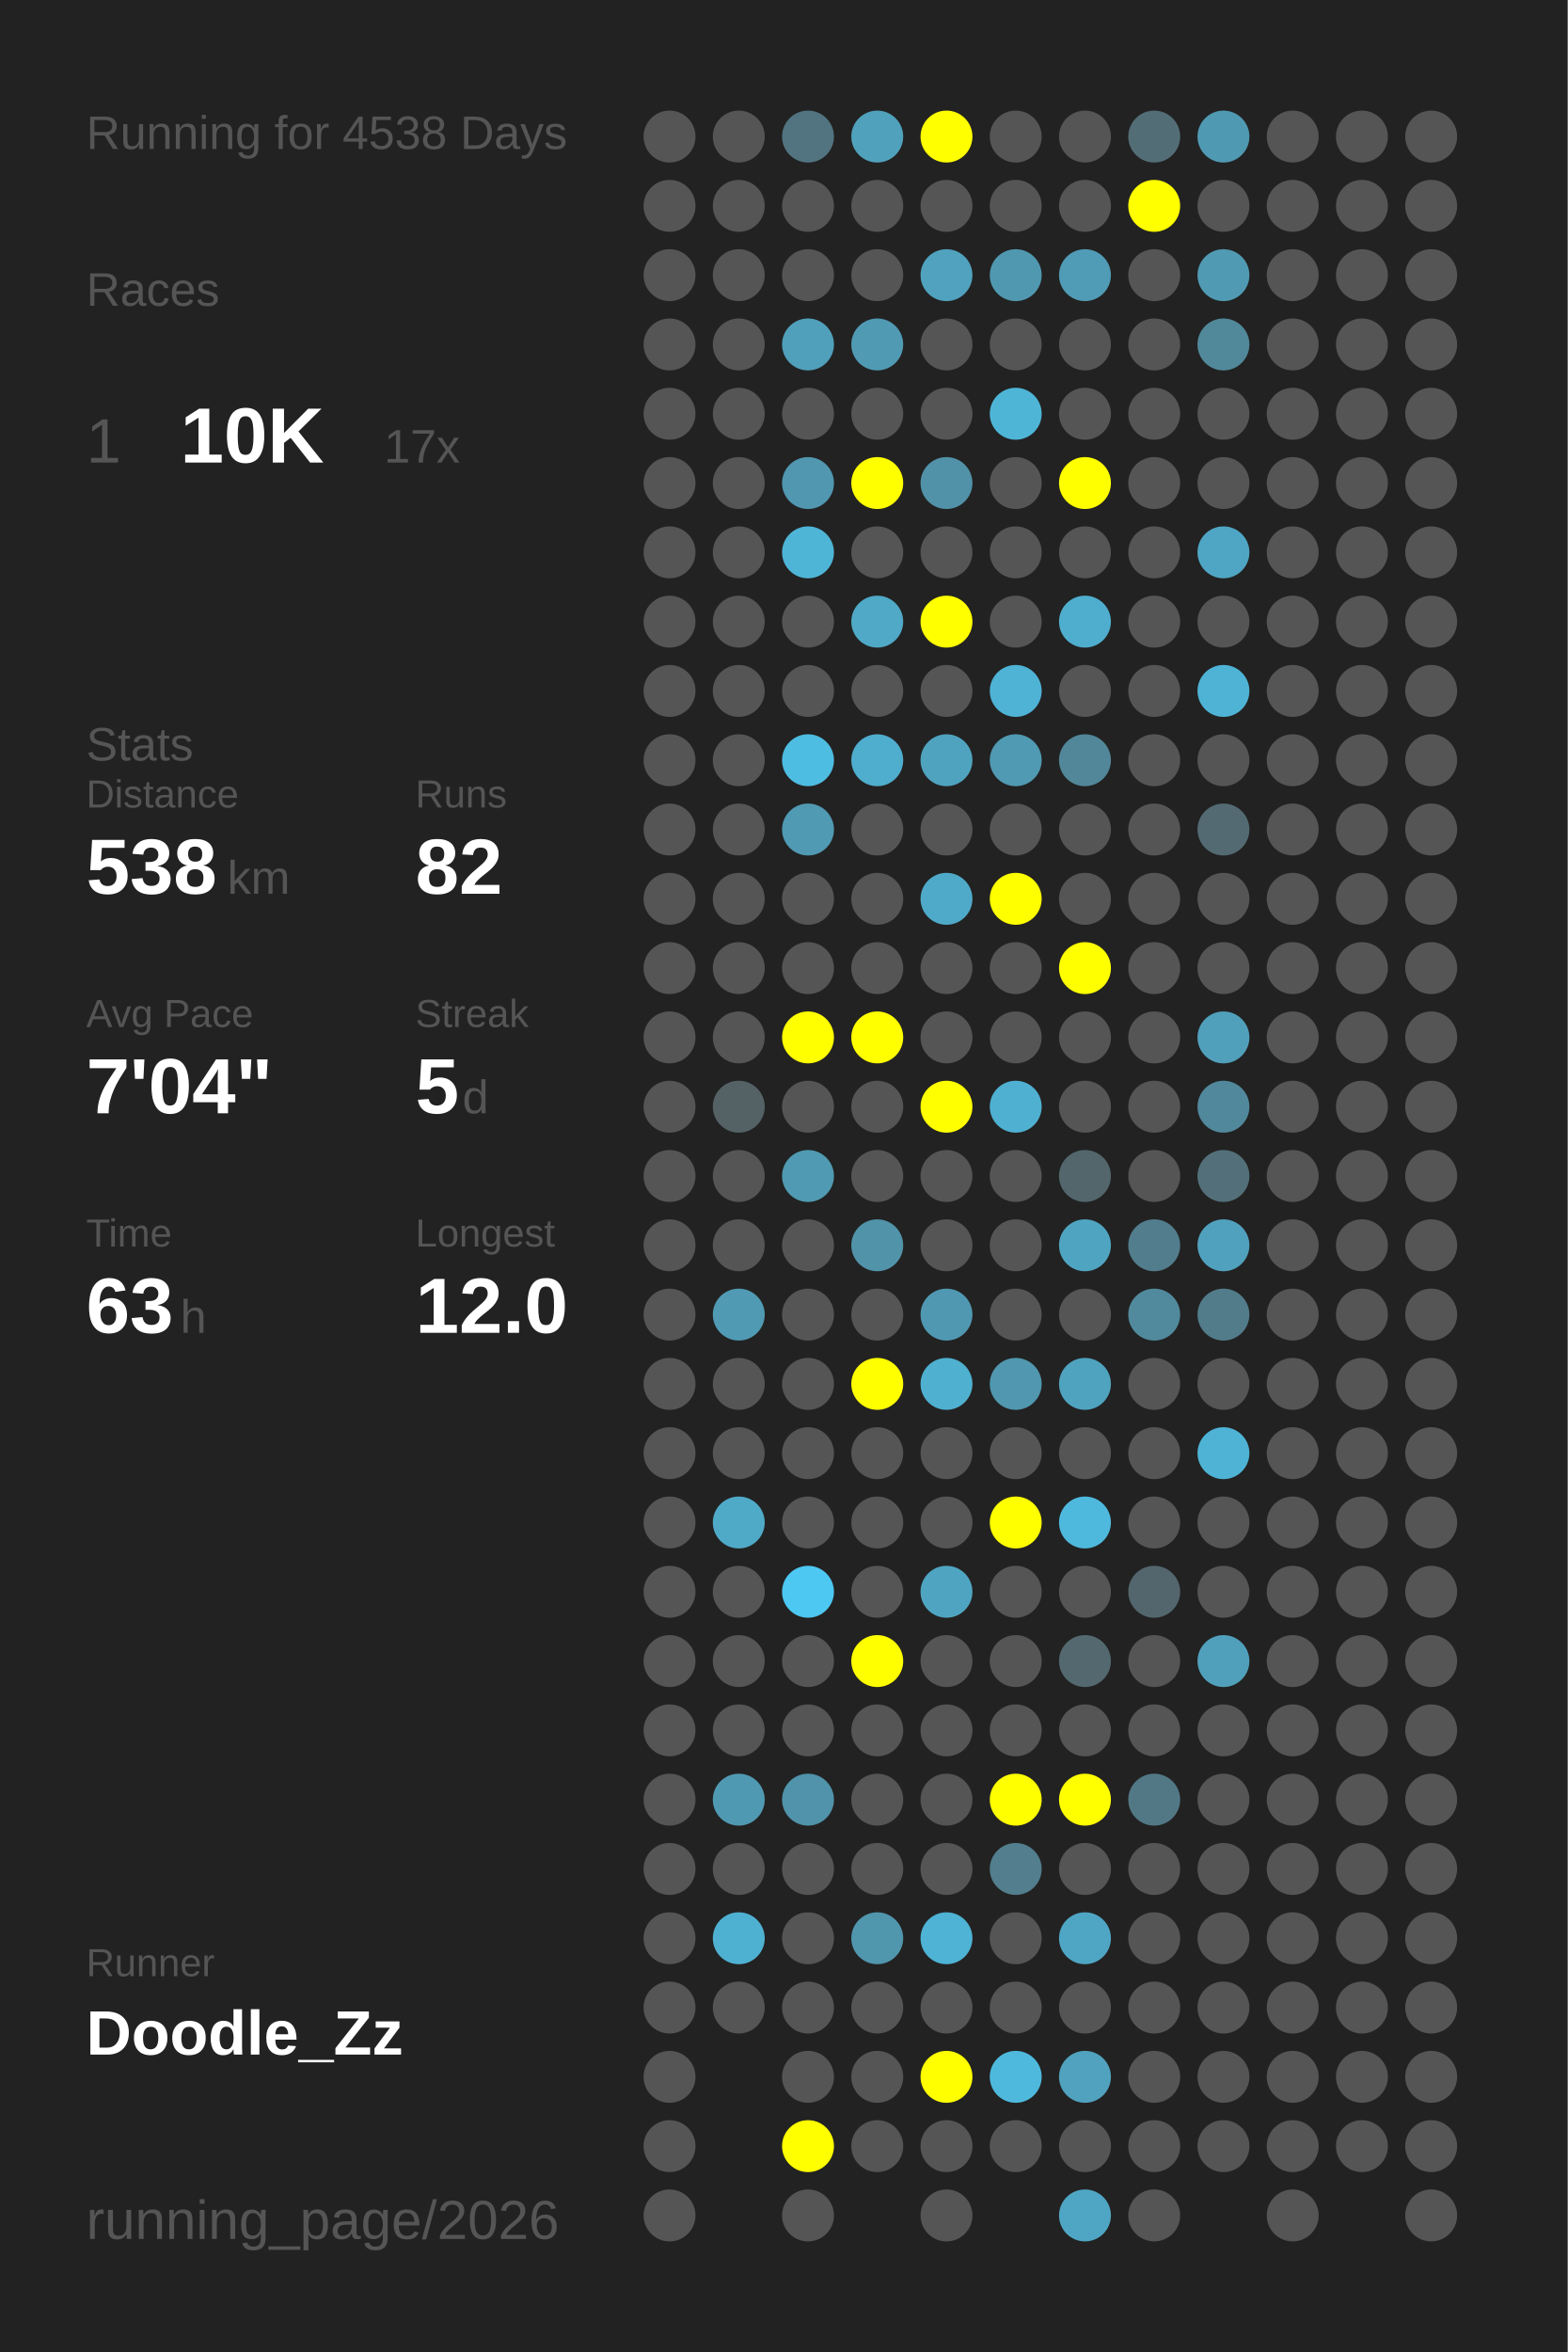
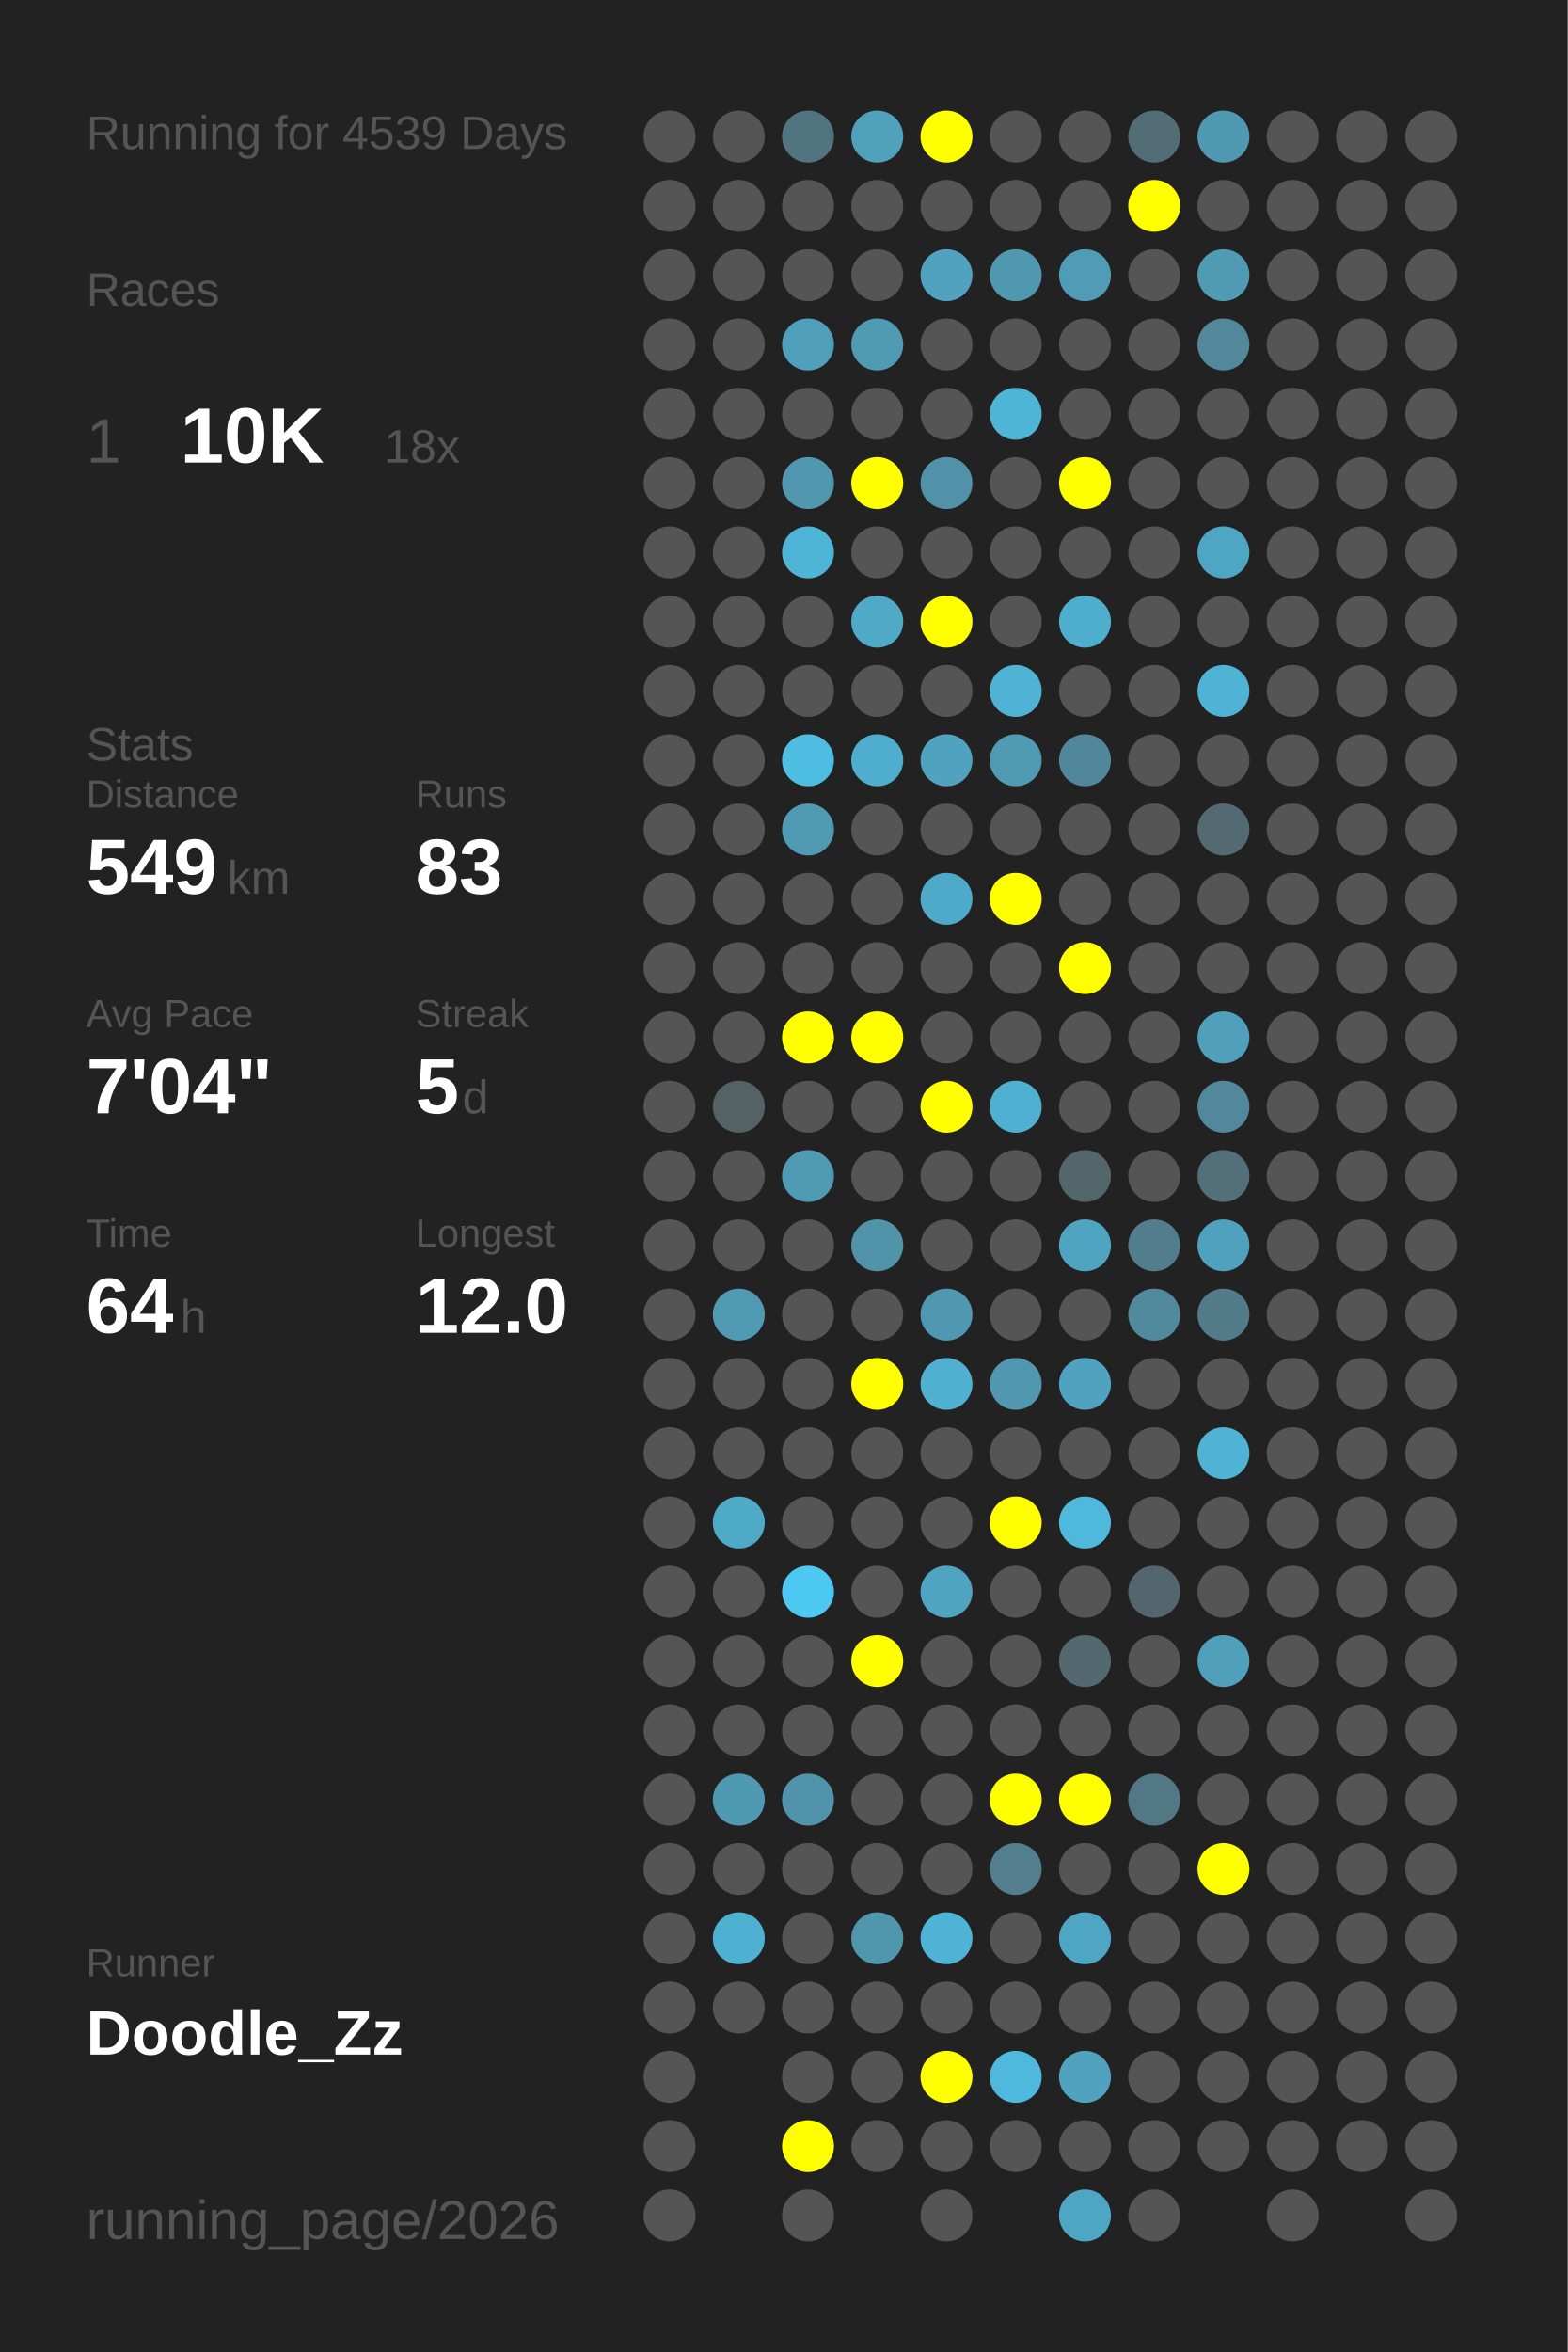
<svg xmlns="http://www.w3.org/2000/svg" baseProfile="full" height="300mm" version="1.1" viewBox="0,0,200,300" width="200mm">
  <defs />
  <rect fill="#222222" height="300" width="200" x="0" y="0" />
-   <text fill="#555555" style="font-size:6px; font-family:Arial;" x="11" y="19">Running for 4538 Days</text>
+   <text fill="#555555" style="font-size:6px; font-family:Arial;" x="11" y="19">Running for 4539 Days</text>
  <text fill="#555555" style="font-size:6px; font-family:Arial;" x="11" y="39">Races</text>
  <text fill="#555555" style="font-size:8px; font-family:Arial;" x="11" y="59">1</text>
  <text fill="#FFFFFF" style="font-size:10px; font-family:Arial; font-weight:bold;" x="23" y="59">10K</text>
-   <text fill="#555555" style="font-size:6px; font-family:Arial;" x="49" y="59">17x</text>
+   <text fill="#555555" style="font-size:6px; font-family:Arial;" x="49" y="59">18x</text>
  <text fill="#555555" style="font-size:6px; font-family:Arial;" x="11" y="97">Stats</text>
  <text fill="#555555" style="font-size:5px; font-family:Arial;" x="11" y="103">Distance</text>
-   <text fill="#FFFFFF" style="font-size:10px; font-family:Arial; font-weight:bold;" x="11" y="114">538</text>
+   <text fill="#FFFFFF" style="font-size:10px; font-family:Arial; font-weight:bold;" x="11" y="114">549</text>
  <text fill="#555555" style="font-size:6px; font-family:Arial;" x="29" y="114">km</text>
  <text fill="#555555" style="font-size:5px; font-family:Arial;" x="53" y="103">Runs</text>
-   <text fill="#FFFFFF" style="font-size:10px; font-family:Arial; font-weight:bold;" x="53" y="114">82</text>
+   <text fill="#FFFFFF" style="font-size:10px; font-family:Arial; font-weight:bold;" x="53" y="114">83</text>
  <text fill="#555555" style="font-size:5px; font-family:Arial;" x="11" y="131">Avg Pace</text>
  <text fill="#FFFFFF" style="font-size:10px; font-family:Arial; font-weight:bold;" x="11" y="142">7'04"</text>
  <text fill="#555555" style="font-size:5px; font-family:Arial;" x="53" y="131">Streak</text>
  <text fill="#FFFFFF" style="font-size:10px; font-family:Arial; font-weight:bold;" x="53" y="142">5</text>
  <text fill="#555555" style="font-size:6px; font-family:Arial;" x="59" y="142">d</text>
  <text fill="#555555" style="font-size:5px; font-family:Arial;" x="11" y="159">Time</text>
-   <text fill="#FFFFFF" style="font-size:10px; font-family:Arial; font-weight:bold;" x="11" y="170">63</text>
+   <text fill="#FFFFFF" style="font-size:10px; font-family:Arial; font-weight:bold;" x="11" y="170">64</text>
  <text fill="#555555" style="font-size:6px; font-family:Arial;" x="23" y="170">h</text>
  <text fill="#555555" style="font-size:5px; font-family:Arial;" x="53" y="159">Longest</text>
  <text fill="#FFFFFF" style="font-size:10px; font-family:Arial; font-weight:bold;" x="53" y="170">12.0</text>
  <text fill="#555555" style="font-size:5px; font-family:Arial;" x="11" y="252.065">Runner</text>
  <text fill="#FFFFFF" style="font-size:8px; font-family:Arial; font-weight:bold;" x="11" y="262.065">Doodle_Zz</text>
  <text fill="#555555" style="font-size:7px; font-family:Arial;" x="11" y="285.581">running_page/2026</text>
  <circle cx="85.417" cy="17.419" fill="#555555" r="3.312" />
  <circle cx="85.417" cy="26.258" fill="#555555" r="3.312" />
  <circle cx="85.417" cy="35.097" fill="#555555" r="3.312" />
  <circle cx="85.417" cy="43.935" fill="#555555" r="3.312" />
  <circle cx="85.417" cy="52.774" fill="#555555" r="3.312" />
  <circle cx="85.417" cy="61.613" fill="#555555" r="3.312" />
  <circle cx="85.417" cy="70.452" fill="#555555" r="3.312" />
  <circle cx="85.417" cy="79.29" fill="#555555" r="3.312" />
  <circle cx="85.417" cy="88.129" fill="#555555" r="3.312" />
  <circle cx="85.417" cy="96.968" fill="#555555" r="3.312" />
  <circle cx="85.417" cy="105.806" fill="#555555" r="3.312" />
  <circle cx="85.417" cy="114.645" fill="#555555" r="3.312" />
  <circle cx="85.417" cy="123.484" fill="#555555" r="3.312" />
  <circle cx="85.417" cy="132.323" fill="#555555" r="3.312" />
  <circle cx="85.417" cy="141.161" fill="#555555" r="3.312" />
  <circle cx="85.417" cy="150" fill="#555555" r="3.312" />
  <circle cx="85.417" cy="158.839" fill="#555555" r="3.312" />
  <circle cx="85.417" cy="167.677" fill="#555555" r="3.312" />
  <circle cx="85.417" cy="176.516" fill="#555555" r="3.312" />
  <circle cx="85.417" cy="185.355" fill="#555555" r="3.312" />
  <circle cx="85.417" cy="194.194" fill="#555555" r="3.312" />
  <circle cx="85.417" cy="203.032" fill="#555555" r="3.312" />
  <circle cx="85.417" cy="211.871" fill="#555555" r="3.312" />
  <circle cx="85.417" cy="220.71" fill="#555555" r="3.312" />
  <circle cx="85.417" cy="229.548" fill="#555555" r="3.312" />
  <circle cx="85.417" cy="238.387" fill="#555555" r="3.312" />
  <circle cx="85.417" cy="247.226" fill="#555555" r="3.312" />
  <circle cx="85.417" cy="256.065" fill="#555555" r="3.312" />
  <circle cx="85.417" cy="264.903" fill="#555555" r="3.312" />
  <circle cx="85.417" cy="273.742" fill="#555555" r="3.312" />
  <circle cx="85.417" cy="282.581" fill="#555555" r="3.312" />
  <circle cx="94.25" cy="17.419" fill="#555555" r="3.312" />
  <circle cx="94.25" cy="26.258" fill="#555555" r="3.312" />
  <circle cx="94.25" cy="35.097" fill="#555555" r="3.312" />
  <circle cx="94.25" cy="43.935" fill="#555555" r="3.312" />
  <circle cx="94.25" cy="52.774" fill="#555555" r="3.312" />
  <circle cx="94.25" cy="61.613" fill="#555555" r="3.312" />
  <circle cx="94.25" cy="70.452" fill="#555555" r="3.312" />
  <circle cx="94.25" cy="79.29" fill="#555555" r="3.312" />
  <circle cx="94.25" cy="88.129" fill="#555555" r="3.312" />
  <circle cx="94.25" cy="96.968" fill="#555555" r="3.312" />
  <circle cx="94.25" cy="105.806" fill="#555555" r="3.312" />
  <circle cx="94.25" cy="114.645" fill="#555555" r="3.312" />
  <circle cx="94.25" cy="123.484" fill="#555555" r="3.312" />
  <circle cx="94.25" cy="132.323" fill="#555555" r="3.312" />
  <circle cx="94.25" cy="141.161" fill="#546266" r="3.312" />
  <circle cx="94.25" cy="150" fill="#555555" r="3.312" />
  <circle cx="94.25" cy="158.839" fill="#555555" r="3.312" />
  <circle cx="94.25" cy="167.677" fill="#509ab3" r="3.312" />
  <circle cx="94.25" cy="176.516" fill="#555555" r="3.312" />
  <circle cx="94.25" cy="185.355" fill="#555555" r="3.312" />
  <circle cx="94.25" cy="194.194" fill="#4faac8" r="3.312" />
  <circle cx="94.25" cy="203.032" fill="#555555" r="3.312" />
  <circle cx="94.25" cy="211.871" fill="#555555" r="3.312" />
  <circle cx="94.25" cy="220.71" fill="#555555" r="3.312" />
  <circle cx="94.25" cy="229.548" fill="#5099b2" r="3.312" />
  <circle cx="94.25" cy="238.387" fill="#555555" r="3.312" />
  <circle cx="94.25" cy="247.226" fill="#4fb1d2" r="3.312" />
  <circle cx="94.25" cy="256.065" fill="#555555" r="3.312" />
  <circle cx="103.083" cy="17.419" fill="#527480" r="3.312" />
  <circle cx="103.083" cy="26.258" fill="#555555" r="3.312" />
  <circle cx="103.083" cy="35.097" fill="#555555" r="3.312" />
  <circle cx="103.083" cy="43.935" fill="#50a0bb" r="3.312" />
  <circle cx="103.083" cy="52.774" fill="#555555" r="3.312" />
  <circle cx="103.083" cy="61.613" fill="#5097af" r="3.312" />
  <circle cx="103.083" cy="70.452" fill="#4eb5d7" r="3.312" />
  <circle cx="103.083" cy="79.29" fill="#555555" r="3.312" />
  <circle cx="103.083" cy="88.129" fill="#555555" r="3.312" />
  <circle cx="103.083" cy="96.968" fill="#4ebde2" r="3.312" />
  <circle cx="103.083" cy="105.806" fill="#509ab3" r="3.312" />
  <circle cx="103.083" cy="114.645" fill="#555555" r="3.312" />
  <circle cx="103.083" cy="123.484" fill="#555555" r="3.312" />
  <circle cx="103.083" cy="132.323" fill="#FFFF00" r="3.312" />
  <circle cx="103.083" cy="141.161" fill="#555555" r="3.312" />
  <circle cx="103.083" cy="150" fill="#509ab3" r="3.312" />
  <circle cx="103.083" cy="158.839" fill="#555555" r="3.312" />
  <circle cx="103.083" cy="167.677" fill="#555555" r="3.312" />
  <circle cx="103.083" cy="176.516" fill="#555555" r="3.312" />
  <circle cx="103.083" cy="185.355" fill="#555555" r="3.312" />
  <circle cx="103.083" cy="194.194" fill="#555555" r="3.312" />
  <circle cx="103.083" cy="203.032" fill="#4dc8f2" r="3.312" />
  <circle cx="103.083" cy="211.871" fill="#555555" r="3.312" />
  <circle cx="103.083" cy="220.71" fill="#555555" r="3.312" />
  <circle cx="103.083" cy="229.548" fill="#5093aa" r="3.312" />
  <circle cx="103.083" cy="238.387" fill="#555555" r="3.312" />
  <circle cx="103.083" cy="247.226" fill="#555555" r="3.312" />
  <circle cx="103.083" cy="256.065" fill="#555555" r="3.312" />
  <circle cx="103.083" cy="264.903" fill="#555555" r="3.312" />
  <circle cx="103.083" cy="273.742" fill="#FFFF00" r="3.312" />
  <circle cx="103.083" cy="282.581" fill="#555555" r="3.312" />
  <circle cx="111.917" cy="17.419" fill="#50a1bc" r="3.312" />
  <circle cx="111.917" cy="26.258" fill="#555555" r="3.312" />
  <circle cx="111.917" cy="35.097" fill="#555555" r="3.312" />
  <circle cx="111.917" cy="43.935" fill="#509ab3" r="3.312" />
  <circle cx="111.917" cy="52.774" fill="#555555" r="3.312" />
  <circle cx="111.917" cy="61.613" fill="#FFFF00" r="3.312" />
  <circle cx="111.917" cy="70.452" fill="#555555" r="3.312" />
  <circle cx="111.917" cy="79.29" fill="#4fa9c7" r="3.312" />
  <circle cx="111.917" cy="88.129" fill="#555555" r="3.312" />
  <circle cx="111.917" cy="96.968" fill="#4fadcd" r="3.312" />
  <circle cx="111.917" cy="105.806" fill="#555555" r="3.312" />
  <circle cx="111.917" cy="114.645" fill="#555555" r="3.312" />
  <circle cx="111.917" cy="123.484" fill="#555555" r="3.312" />
  <circle cx="111.917" cy="132.323" fill="#FFFF00" r="3.312" />
  <circle cx="111.917" cy="141.161" fill="#555555" r="3.312" />
  <circle cx="111.917" cy="150" fill="#555555" r="3.312" />
  <circle cx="111.917" cy="158.839" fill="#5193a9" r="3.312" />
  <circle cx="111.917" cy="167.677" fill="#555555" r="3.312" />
  <circle cx="111.917" cy="176.516" fill="#FFFF00" r="3.312" />
  <circle cx="111.917" cy="185.355" fill="#555555" r="3.312" />
  <circle cx="111.917" cy="194.194" fill="#555555" r="3.312" />
  <circle cx="111.917" cy="203.032" fill="#555555" r="3.312" />
  <circle cx="111.917" cy="211.871" fill="#FFFF00" r="3.312" />
  <circle cx="111.917" cy="220.71" fill="#555555" r="3.312" />
  <circle cx="111.917" cy="229.548" fill="#555555" r="3.312" />
  <circle cx="111.917" cy="238.387" fill="#555555" r="3.312" />
  <circle cx="111.917" cy="247.226" fill="#5096ad" r="3.312" />
  <circle cx="111.917" cy="256.065" fill="#555555" r="3.312" />
  <circle cx="111.917" cy="264.903" fill="#555555" r="3.312" />
  <circle cx="111.917" cy="273.742" fill="#555555" r="3.312" />
  <circle cx="120.75" cy="17.419" fill="#FFFF00" r="3.312" />
  <circle cx="120.75" cy="26.258" fill="#555555" r="3.312" />
  <circle cx="120.75" cy="35.097" fill="#50a2be" r="3.312" />
  <circle cx="120.75" cy="43.935" fill="#555555" r="3.312" />
  <circle cx="120.75" cy="52.774" fill="#555555" r="3.312" />
  <circle cx="120.75" cy="61.613" fill="#5192a8" r="3.312" />
  <circle cx="120.75" cy="70.452" fill="#555555" r="3.312" />
  <circle cx="120.75" cy="79.29" fill="#FFFF00" r="3.312" />
  <circle cx="120.75" cy="88.129" fill="#555555" r="3.312" />
  <circle cx="120.75" cy="96.968" fill="#4fa3bf" r="3.312" />
  <circle cx="120.75" cy="105.806" fill="#555555" r="3.312" />
  <circle cx="120.75" cy="114.645" fill="#4faac9" r="3.312" />
  <circle cx="120.75" cy="123.484" fill="#555555" r="3.312" />
  <circle cx="120.75" cy="132.323" fill="#555555" r="3.312" />
  <circle cx="120.75" cy="141.161" fill="#FFFF00" r="3.312" />
  <circle cx="120.75" cy="150" fill="#555555" r="3.312" />
  <circle cx="120.75" cy="158.839" fill="#555555" r="3.312" />
  <circle cx="120.75" cy="167.677" fill="#5098b1" r="3.312" />
  <circle cx="120.75" cy="176.516" fill="#4fb0d0" r="3.312" />
  <circle cx="120.75" cy="185.355" fill="#555555" r="3.312" />
  <circle cx="120.75" cy="194.194" fill="#555555" r="3.312" />
  <circle cx="120.75" cy="203.032" fill="#4fa5c1" r="3.312" />
  <circle cx="120.75" cy="211.871" fill="#555555" r="3.312" />
  <circle cx="120.75" cy="220.71" fill="#555555" r="3.312" />
  <circle cx="120.75" cy="229.548" fill="#555555" r="3.312" />
  <circle cx="120.75" cy="238.387" fill="#555555" r="3.312" />
  <circle cx="120.75" cy="247.226" fill="#4eb3d4" r="3.312" />
  <circle cx="120.75" cy="256.065" fill="#555555" r="3.312" />
  <circle cx="120.75" cy="264.903" fill="#FFFF00" r="3.312" />
  <circle cx="120.75" cy="273.742" fill="#555555" r="3.312" />
  <circle cx="120.75" cy="282.581" fill="#555555" r="3.312" />
  <circle cx="129.583" cy="17.419" fill="#555555" r="3.312" />
  <circle cx="129.583" cy="26.258" fill="#555555" r="3.312" />
  <circle cx="129.583" cy="35.097" fill="#5098b0" r="3.312" />
  <circle cx="129.583" cy="43.935" fill="#555555" r="3.312" />
  <circle cx="129.583" cy="52.774" fill="#4eb5d7" r="3.312" />
  <circle cx="129.583" cy="61.613" fill="#555555" r="3.312" />
  <circle cx="129.583" cy="70.452" fill="#555555" r="3.312" />
  <circle cx="129.583" cy="79.29" fill="#555555" r="3.312" />
  <circle cx="129.583" cy="88.129" fill="#4eb3d5" r="3.312" />
  <circle cx="129.583" cy="96.968" fill="#509ab3" r="3.312" />
  <circle cx="129.583" cy="105.806" fill="#555555" r="3.312" />
  <circle cx="129.583" cy="114.645" fill="#FFFF00" r="3.312" />
  <circle cx="129.583" cy="123.484" fill="#555555" r="3.312" />
  <circle cx="129.583" cy="132.323" fill="#555555" r="3.312" />
  <circle cx="129.583" cy="141.161" fill="#4fb0d1" r="3.312" />
  <circle cx="129.583" cy="150" fill="#555555" r="3.312" />
  <circle cx="129.583" cy="158.839" fill="#555555" r="3.312" />
  <circle cx="129.583" cy="167.677" fill="#555555" r="3.312" />
  <circle cx="129.583" cy="176.516" fill="#5097af" r="3.312" />
  <circle cx="129.583" cy="185.355" fill="#555555" r="3.312" />
  <circle cx="129.583" cy="194.194" fill="#FFFF00" r="3.312" />
  <circle cx="129.583" cy="203.032" fill="#555555" r="3.312" />
  <circle cx="129.583" cy="211.871" fill="#555555" r="3.312" />
  <circle cx="129.583" cy="220.71" fill="#555555" r="3.312" />
  <circle cx="129.583" cy="229.548" fill="#FFFF00" r="3.312" />
  <circle cx="129.583" cy="238.387" fill="#527e8d" r="3.312" />
  <circle cx="129.583" cy="247.226" fill="#555555" r="3.312" />
  <circle cx="129.583" cy="256.065" fill="#555555" r="3.312" />
  <circle cx="129.583" cy="264.903" fill="#4eb9dd" r="3.312" />
  <circle cx="129.583" cy="273.742" fill="#555555" r="3.312" />
  <circle cx="138.417" cy="17.419" fill="#555555" r="3.312" />
  <circle cx="138.417" cy="26.258" fill="#555555" r="3.312" />
  <circle cx="138.417" cy="35.097" fill="#509bb5" r="3.312" />
  <circle cx="138.417" cy="43.935" fill="#555555" r="3.312" />
  <circle cx="138.417" cy="52.774" fill="#555555" r="3.312" />
  <circle cx="138.417" cy="61.613" fill="#FFFF00" r="3.312" />
  <circle cx="138.417" cy="70.452" fill="#555555" r="3.312" />
  <circle cx="138.417" cy="79.29" fill="#4faece" r="3.312" />
  <circle cx="138.417" cy="88.129" fill="#555555" r="3.312" />
  <circle cx="138.417" cy="96.968" fill="#518799" r="3.312" />
  <circle cx="138.417" cy="105.806" fill="#555555" r="3.312" />
  <circle cx="138.417" cy="114.645" fill="#555555" r="3.312" />
  <circle cx="138.417" cy="123.484" fill="#FFFF00" r="3.312" />
  <circle cx="138.417" cy="132.323" fill="#555555" r="3.312" />
  <circle cx="138.417" cy="141.161" fill="#555555" r="3.312" />
  <circle cx="138.417" cy="150" fill="#53666c" r="3.312" />
  <circle cx="138.417" cy="158.839" fill="#4fa5c1" r="3.312" />
  <circle cx="138.417" cy="167.677" fill="#555555" r="3.312" />
  <circle cx="138.417" cy="176.516" fill="#4fa3bf" r="3.312" />
  <circle cx="138.417" cy="185.355" fill="#555555" r="3.312" />
  <circle cx="138.417" cy="194.194" fill="#4eb9dd" r="3.312" />
  <circle cx="138.417" cy="203.032" fill="#555555" r="3.312" />
  <circle cx="138.417" cy="211.871" fill="#53686f" r="3.312" />
  <circle cx="138.417" cy="220.71" fill="#555555" r="3.312" />
  <circle cx="138.417" cy="229.548" fill="#FFFF00" r="3.312" />
  <circle cx="138.417" cy="238.387" fill="#555555" r="3.312" />
  <circle cx="138.417" cy="247.226" fill="#4fa6c4" r="3.312" />
  <circle cx="138.417" cy="256.065" fill="#555555" r="3.312" />
  <circle cx="138.417" cy="264.903" fill="#50a2be" r="3.312" />
  <circle cx="138.417" cy="273.742" fill="#555555" r="3.312" />
  <circle cx="138.417" cy="282.581" fill="#4fa6c4" r="3.312" />
  <circle cx="147.25" cy="17.419" fill="#536d76" r="3.312" />
  <circle cx="147.25" cy="26.258" fill="#FFFF00" r="3.312" />
  <circle cx="147.25" cy="35.097" fill="#555555" r="3.312" />
  <circle cx="147.25" cy="43.935" fill="#555555" r="3.312" />
  <circle cx="147.25" cy="52.774" fill="#555555" r="3.312" />
  <circle cx="147.25" cy="61.613" fill="#555555" r="3.312" />
  <circle cx="147.25" cy="70.452" fill="#555555" r="3.312" />
  <circle cx="147.25" cy="79.29" fill="#555555" r="3.312" />
  <circle cx="147.25" cy="88.129" fill="#555555" r="3.312" />
  <circle cx="147.25" cy="96.968" fill="#555555" r="3.312" />
  <circle cx="147.25" cy="105.806" fill="#555555" r="3.312" />
  <circle cx="147.25" cy="114.645" fill="#555555" r="3.312" />
  <circle cx="147.25" cy="123.484" fill="#555555" r="3.312" />
  <circle cx="147.25" cy="132.323" fill="#555555" r="3.312" />
  <circle cx="147.25" cy="141.161" fill="#555555" r="3.312" />
  <circle cx="147.25" cy="150" fill="#555555" r="3.312" />
  <circle cx="147.25" cy="158.839" fill="#527d8c" r="3.312" />
  <circle cx="147.25" cy="167.677" fill="#518a9d" r="3.312" />
  <circle cx="147.25" cy="176.516" fill="#555555" r="3.312" />
  <circle cx="147.25" cy="185.355" fill="#555555" r="3.312" />
  <circle cx="147.25" cy="194.194" fill="#555555" r="3.312" />
  <circle cx="147.25" cy="203.032" fill="#53666d" r="3.312" />
  <circle cx="147.25" cy="211.871" fill="#555555" r="3.312" />
  <circle cx="147.25" cy="220.71" fill="#555555" r="3.312" />
  <circle cx="147.25" cy="229.548" fill="#527885" r="3.312" />
  <circle cx="147.25" cy="238.387" fill="#555555" r="3.312" />
  <circle cx="147.25" cy="247.226" fill="#555555" r="3.312" />
  <circle cx="147.25" cy="256.065" fill="#555555" r="3.312" />
  <circle cx="147.25" cy="264.903" fill="#555555" r="3.312" />
  <circle cx="147.25" cy="273.742" fill="#555555" r="3.312" />
  <circle cx="147.25" cy="282.581" fill="#555555" r="3.312" />
  <circle cx="156.083" cy="17.419" fill="#5099b2" r="3.312" />
  <circle cx="156.083" cy="26.258" fill="#555555" r="3.312" />
  <circle cx="156.083" cy="35.097" fill="#509ab3" r="3.312" />
  <circle cx="156.083" cy="43.935" fill="#51899b" r="3.312" />
  <circle cx="156.083" cy="52.774" fill="#555555" r="3.312" />
  <circle cx="156.083" cy="61.613" fill="#555555" r="3.312" />
  <circle cx="156.083" cy="70.452" fill="#4fa6c4" r="3.312" />
  <circle cx="156.083" cy="79.29" fill="#555555" r="3.312" />
  <circle cx="156.083" cy="88.129" fill="#4eb3d5" r="3.312" />
  <circle cx="156.083" cy="96.968" fill="#555555" r="3.312" />
  <circle cx="156.083" cy="105.806" fill="#536a72" r="3.312" />
  <circle cx="156.083" cy="114.645" fill="#555555" r="3.312" />
  <circle cx="156.083" cy="123.484" fill="#555555" r="3.312" />
  <circle cx="156.083" cy="132.323" fill="#50a0bb" r="3.312" />
  <circle cx="156.083" cy="141.161" fill="#51889b" r="3.312" />
  <circle cx="156.083" cy="150" fill="#53707a" r="3.312" />
  <circle cx="156.083" cy="158.839" fill="#50a1bd" r="3.312" />
  <circle cx="156.083" cy="167.677" fill="#527c8a" r="3.312" />
  <circle cx="156.083" cy="176.516" fill="#555555" r="3.312" />
  <circle cx="156.083" cy="185.355" fill="#4eb3d5" r="3.312" />
  <circle cx="156.083" cy="194.194" fill="#555555" r="3.312" />
  <circle cx="156.083" cy="203.032" fill="#555555" r="3.312" />
  <circle cx="156.083" cy="211.871" fill="#50a0bc" r="3.312" />
  <circle cx="156.083" cy="220.71" fill="#555555" r="3.312" />
  <circle cx="156.083" cy="229.548" fill="#555555" r="3.312" />
-   <circle cx="156.083" cy="238.387" fill="#555555" r="3.312" />
+   <circle cx="156.083" cy="238.387" fill="#FFFF00" r="3.312" />
  <circle cx="156.083" cy="247.226" fill="#555555" r="3.312" />
  <circle cx="156.083" cy="256.065" fill="#555555" r="3.312" />
  <circle cx="156.083" cy="264.903" fill="#555555" r="3.312" />
  <circle cx="156.083" cy="273.742" fill="#555555" r="3.312" />
  <circle cx="164.917" cy="17.419" fill="#555555" r="3.312" />
  <circle cx="164.917" cy="26.258" fill="#555555" r="3.312" />
  <circle cx="164.917" cy="35.097" fill="#555555" r="3.312" />
  <circle cx="164.917" cy="43.935" fill="#555555" r="3.312" />
  <circle cx="164.917" cy="52.774" fill="#555555" r="3.312" />
  <circle cx="164.917" cy="61.613" fill="#555555" r="3.312" />
  <circle cx="164.917" cy="70.452" fill="#555555" r="3.312" />
  <circle cx="164.917" cy="79.29" fill="#555555" r="3.312" />
  <circle cx="164.917" cy="88.129" fill="#555555" r="3.312" />
  <circle cx="164.917" cy="96.968" fill="#555555" r="3.312" />
  <circle cx="164.917" cy="105.806" fill="#555555" r="3.312" />
  <circle cx="164.917" cy="114.645" fill="#555555" r="3.312" />
  <circle cx="164.917" cy="123.484" fill="#555555" r="3.312" />
  <circle cx="164.917" cy="132.323" fill="#555555" r="3.312" />
  <circle cx="164.917" cy="141.161" fill="#555555" r="3.312" />
  <circle cx="164.917" cy="150" fill="#555555" r="3.312" />
  <circle cx="164.917" cy="158.839" fill="#555555" r="3.312" />
  <circle cx="164.917" cy="167.677" fill="#555555" r="3.312" />
  <circle cx="164.917" cy="176.516" fill="#555555" r="3.312" />
  <circle cx="164.917" cy="185.355" fill="#555555" r="3.312" />
  <circle cx="164.917" cy="194.194" fill="#555555" r="3.312" />
  <circle cx="164.917" cy="203.032" fill="#555555" r="3.312" />
  <circle cx="164.917" cy="211.871" fill="#555555" r="3.312" />
  <circle cx="164.917" cy="220.71" fill="#555555" r="3.312" />
  <circle cx="164.917" cy="229.548" fill="#555555" r="3.312" />
  <circle cx="164.917" cy="238.387" fill="#555555" r="3.312" />
  <circle cx="164.917" cy="247.226" fill="#555555" r="3.312" />
  <circle cx="164.917" cy="256.065" fill="#555555" r="3.312" />
  <circle cx="164.917" cy="264.903" fill="#555555" r="3.312" />
  <circle cx="164.917" cy="273.742" fill="#555555" r="3.312" />
  <circle cx="164.917" cy="282.581" fill="#555555" r="3.312" />
  <circle cx="173.75" cy="17.419" fill="#555555" r="3.312" />
  <circle cx="173.75" cy="26.258" fill="#555555" r="3.312" />
  <circle cx="173.75" cy="35.097" fill="#555555" r="3.312" />
  <circle cx="173.75" cy="43.935" fill="#555555" r="3.312" />
  <circle cx="173.75" cy="52.774" fill="#555555" r="3.312" />
  <circle cx="173.75" cy="61.613" fill="#555555" r="3.312" />
  <circle cx="173.75" cy="70.452" fill="#555555" r="3.312" />
  <circle cx="173.75" cy="79.29" fill="#555555" r="3.312" />
  <circle cx="173.75" cy="88.129" fill="#555555" r="3.312" />
  <circle cx="173.75" cy="96.968" fill="#555555" r="3.312" />
  <circle cx="173.75" cy="105.806" fill="#555555" r="3.312" />
  <circle cx="173.75" cy="114.645" fill="#555555" r="3.312" />
  <circle cx="173.75" cy="123.484" fill="#555555" r="3.312" />
  <circle cx="173.75" cy="132.323" fill="#555555" r="3.312" />
  <circle cx="173.75" cy="141.161" fill="#555555" r="3.312" />
  <circle cx="173.75" cy="150" fill="#555555" r="3.312" />
  <circle cx="173.75" cy="158.839" fill="#555555" r="3.312" />
  <circle cx="173.75" cy="167.677" fill="#555555" r="3.312" />
  <circle cx="173.75" cy="176.516" fill="#555555" r="3.312" />
  <circle cx="173.75" cy="185.355" fill="#555555" r="3.312" />
  <circle cx="173.75" cy="194.194" fill="#555555" r="3.312" />
  <circle cx="173.75" cy="203.032" fill="#555555" r="3.312" />
  <circle cx="173.75" cy="211.871" fill="#555555" r="3.312" />
  <circle cx="173.75" cy="220.71" fill="#555555" r="3.312" />
  <circle cx="173.75" cy="229.548" fill="#555555" r="3.312" />
  <circle cx="173.75" cy="238.387" fill="#555555" r="3.312" />
  <circle cx="173.75" cy="247.226" fill="#555555" r="3.312" />
  <circle cx="173.75" cy="256.065" fill="#555555" r="3.312" />
  <circle cx="173.75" cy="264.903" fill="#555555" r="3.312" />
  <circle cx="173.75" cy="273.742" fill="#555555" r="3.312" />
  <circle cx="182.583" cy="17.419" fill="#555555" r="3.312" />
  <circle cx="182.583" cy="26.258" fill="#555555" r="3.312" />
  <circle cx="182.583" cy="35.097" fill="#555555" r="3.312" />
  <circle cx="182.583" cy="43.935" fill="#555555" r="3.312" />
  <circle cx="182.583" cy="52.774" fill="#555555" r="3.312" />
  <circle cx="182.583" cy="61.613" fill="#555555" r="3.312" />
  <circle cx="182.583" cy="70.452" fill="#555555" r="3.312" />
  <circle cx="182.583" cy="79.29" fill="#555555" r="3.312" />
  <circle cx="182.583" cy="88.129" fill="#555555" r="3.312" />
  <circle cx="182.583" cy="96.968" fill="#555555" r="3.312" />
  <circle cx="182.583" cy="105.806" fill="#555555" r="3.312" />
  <circle cx="182.583" cy="114.645" fill="#555555" r="3.312" />
  <circle cx="182.583" cy="123.484" fill="#555555" r="3.312" />
  <circle cx="182.583" cy="132.323" fill="#555555" r="3.312" />
  <circle cx="182.583" cy="141.161" fill="#555555" r="3.312" />
  <circle cx="182.583" cy="150" fill="#555555" r="3.312" />
  <circle cx="182.583" cy="158.839" fill="#555555" r="3.312" />
  <circle cx="182.583" cy="167.677" fill="#555555" r="3.312" />
  <circle cx="182.583" cy="176.516" fill="#555555" r="3.312" />
  <circle cx="182.583" cy="185.355" fill="#555555" r="3.312" />
  <circle cx="182.583" cy="194.194" fill="#555555" r="3.312" />
  <circle cx="182.583" cy="203.032" fill="#555555" r="3.312" />
  <circle cx="182.583" cy="211.871" fill="#555555" r="3.312" />
  <circle cx="182.583" cy="220.71" fill="#555555" r="3.312" />
  <circle cx="182.583" cy="229.548" fill="#555555" r="3.312" />
  <circle cx="182.583" cy="238.387" fill="#555555" r="3.312" />
  <circle cx="182.583" cy="247.226" fill="#555555" r="3.312" />
  <circle cx="182.583" cy="256.065" fill="#555555" r="3.312" />
  <circle cx="182.583" cy="264.903" fill="#555555" r="3.312" />
  <circle cx="182.583" cy="273.742" fill="#555555" r="3.312" />
  <circle cx="182.583" cy="282.581" fill="#555555" r="3.312" />
</svg>
